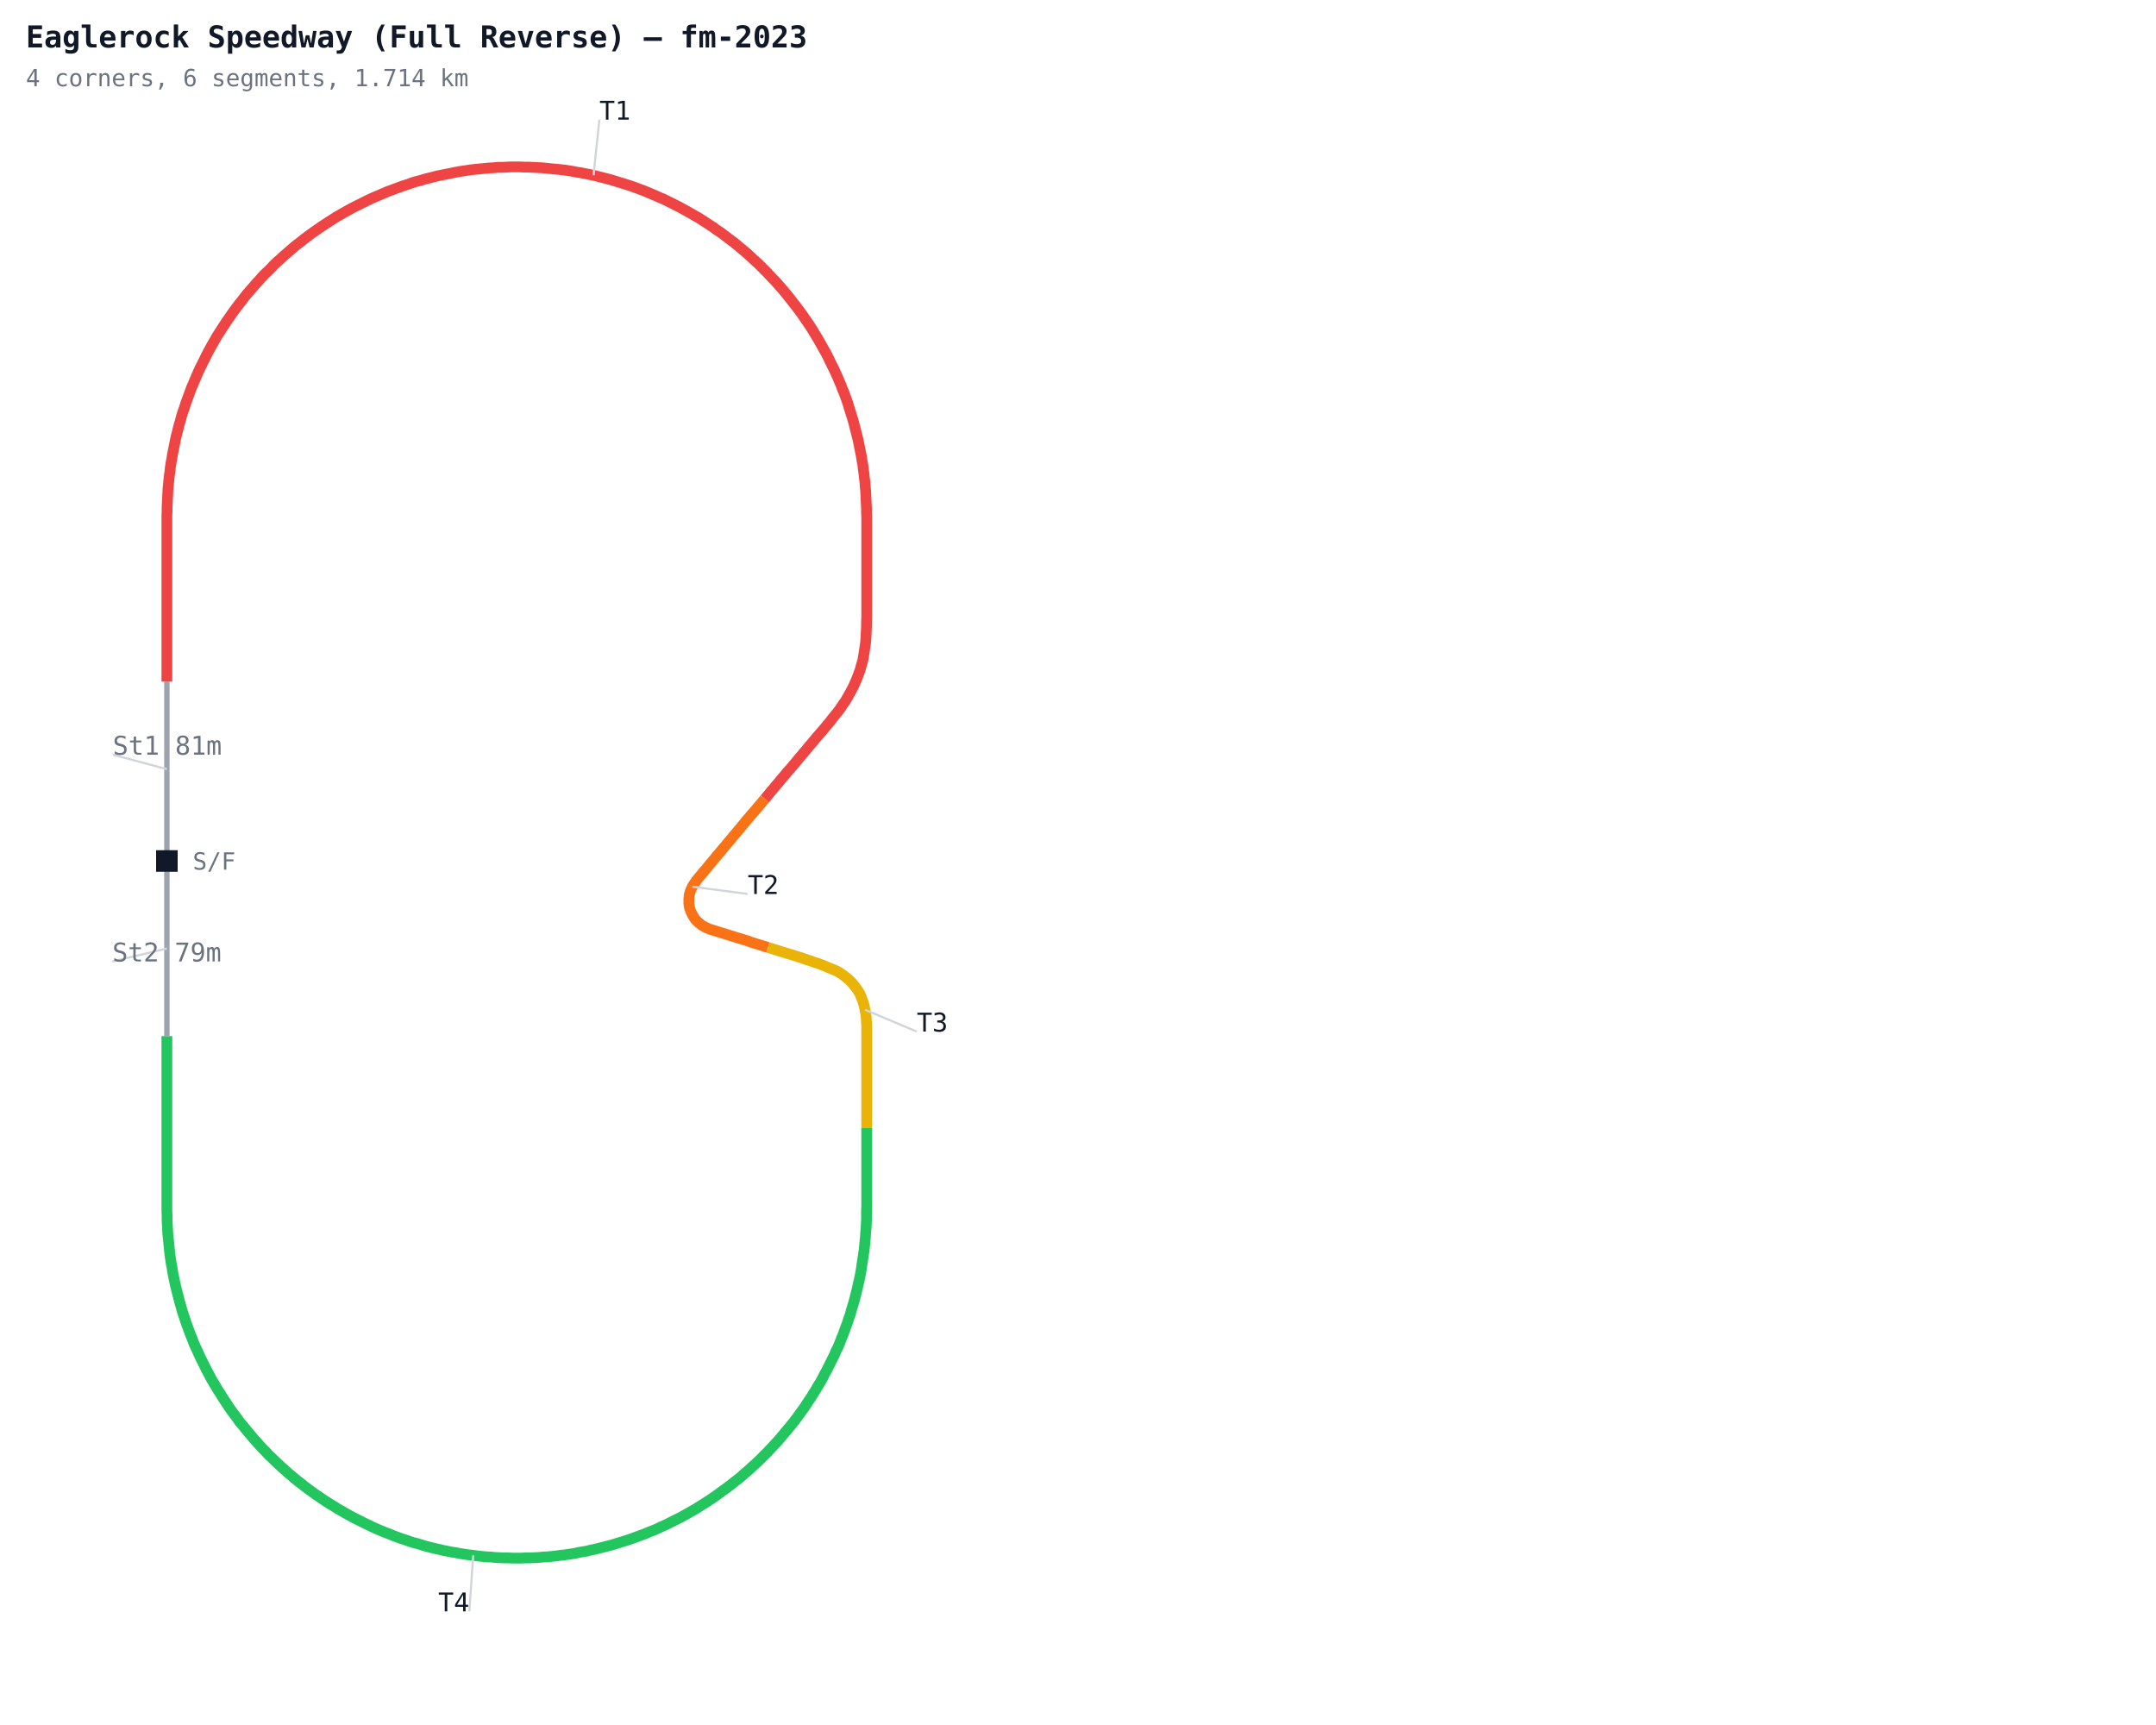
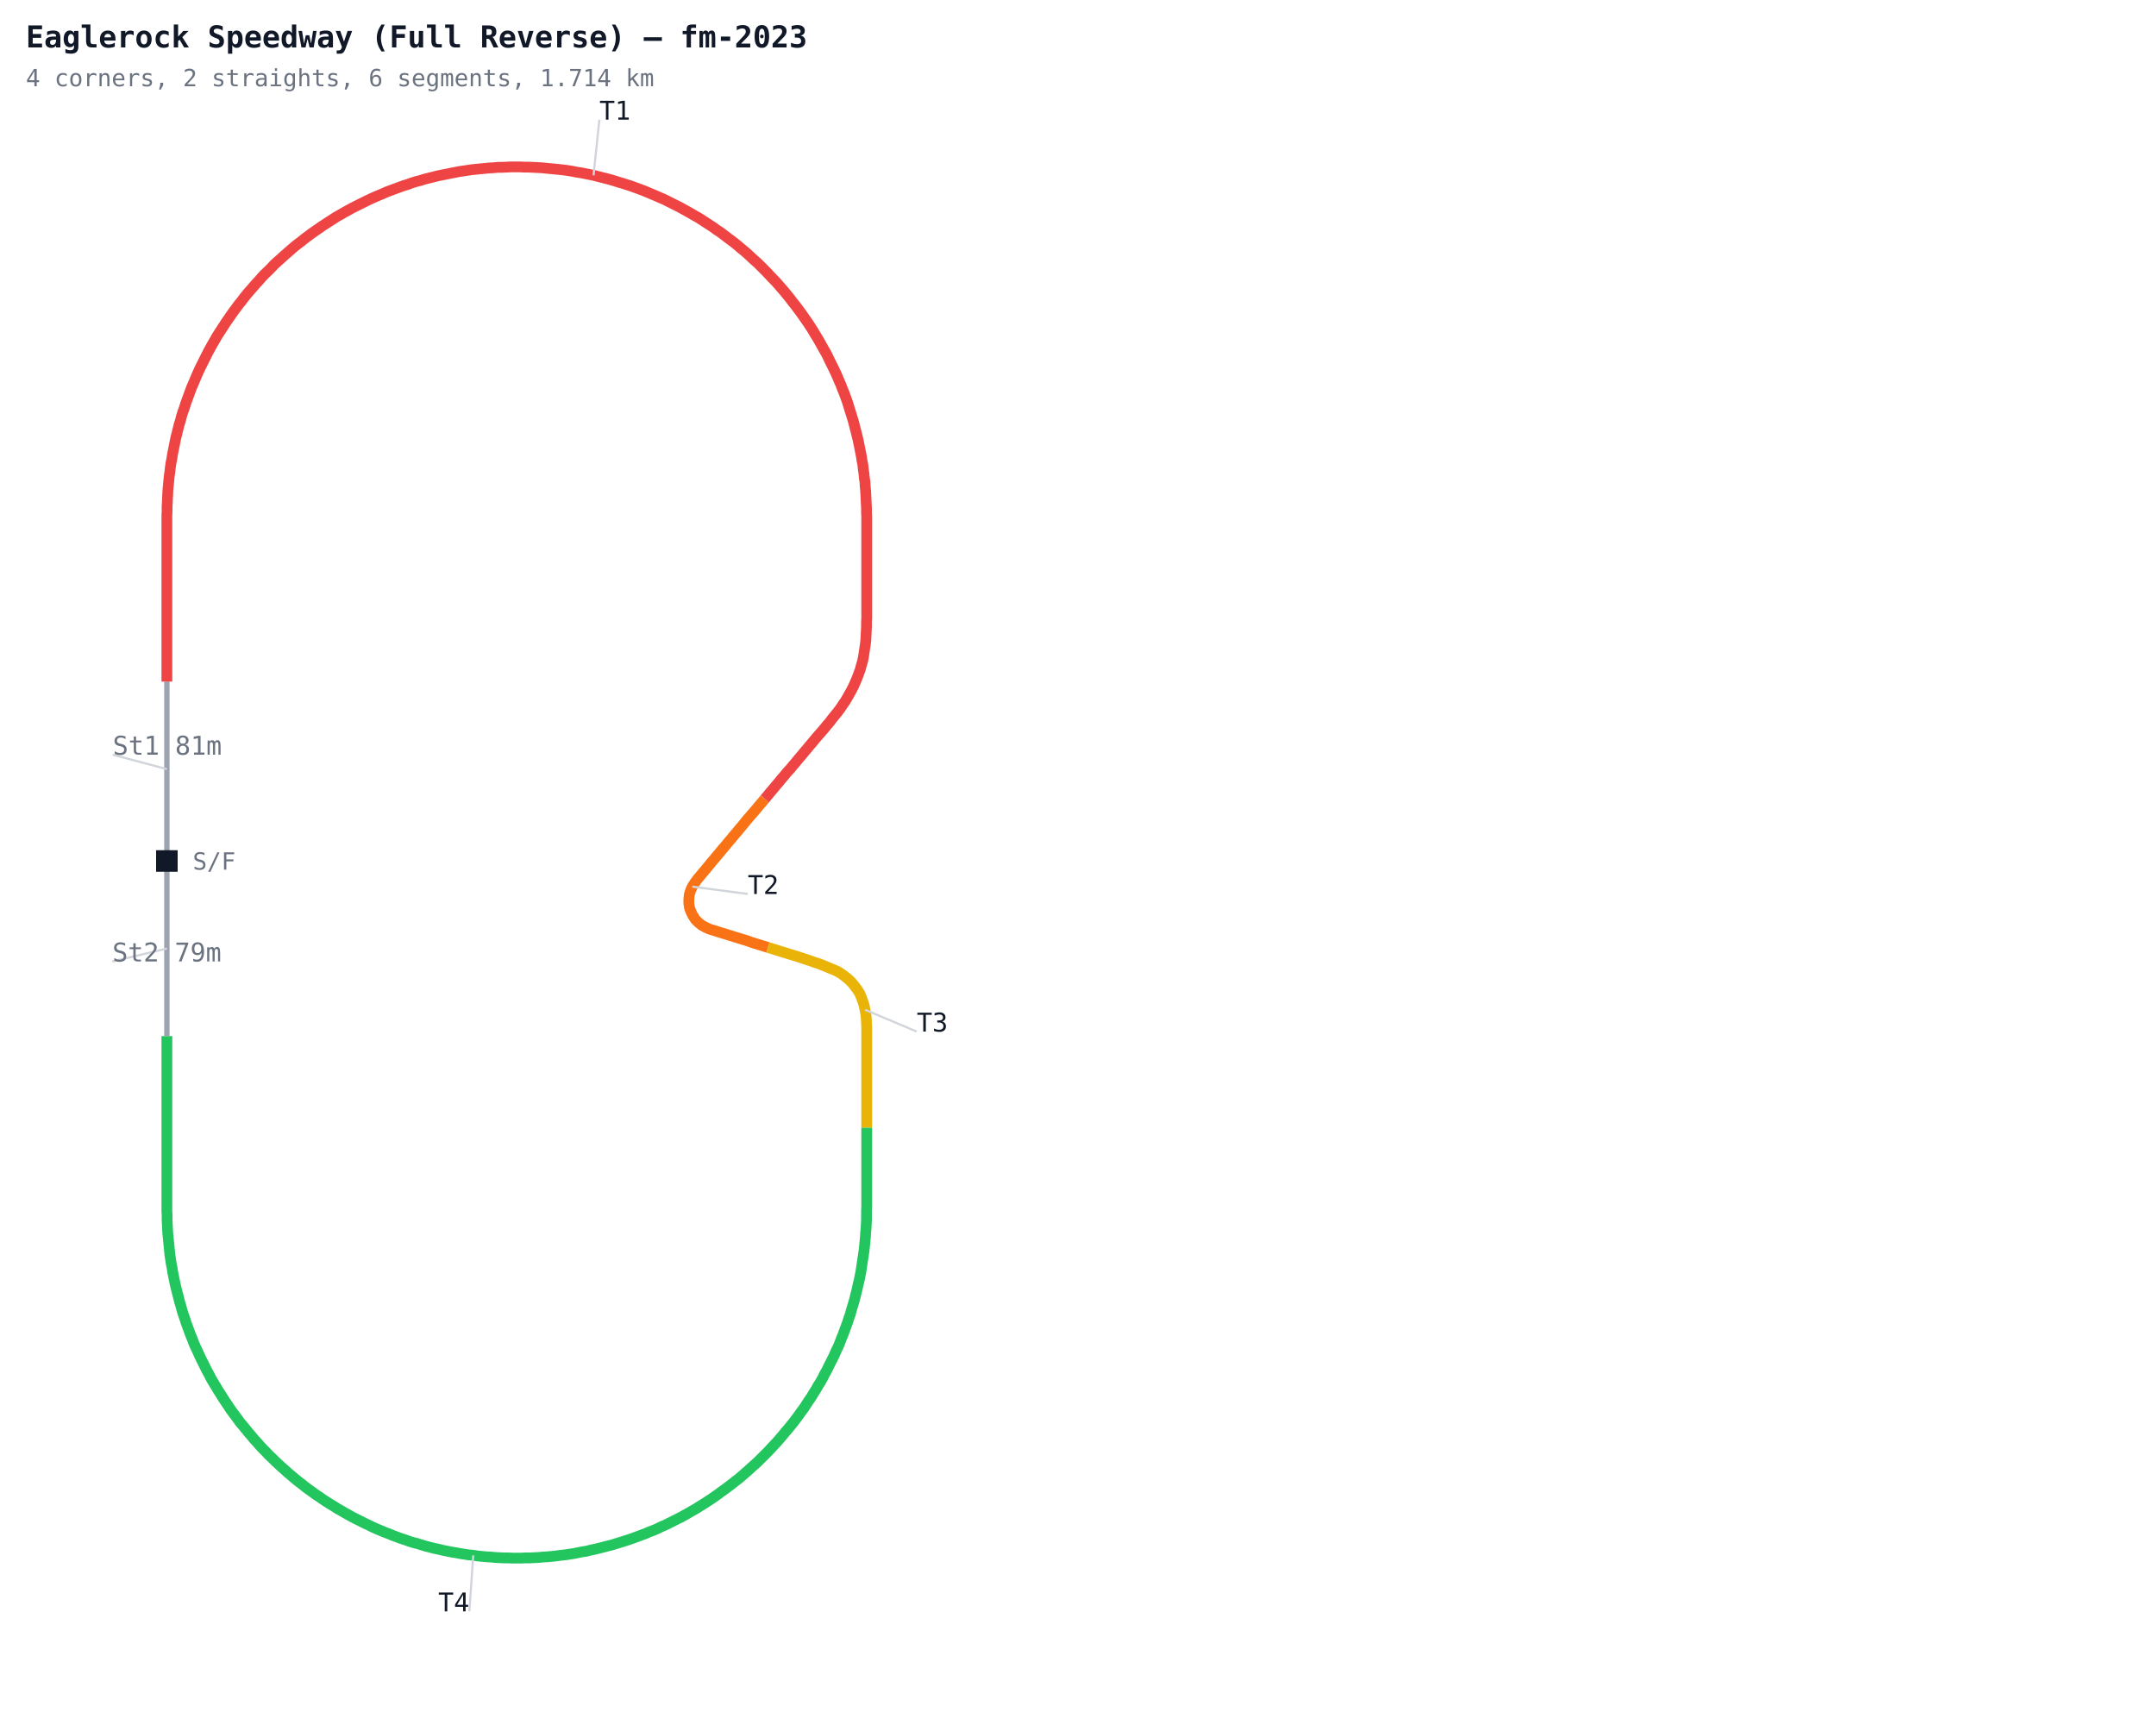
<svg xmlns="http://www.w3.org/2000/svg" width="1000" height="800" viewBox="0 0 1000 800">
  <defs>
    <style>
      .name { font-family: monospace; font-size: 12px; }
      .sector { font-family: monospace; font-size: 12px; fill: #7c3aed; font-weight: bold; }
      .title { font-family: monospace; font-size: 14px; fill: #111827; font-weight: bold; }
      .sub { font-family: monospace; font-size: 11px; fill: #6b7280; }
    </style>
  </defs>
  <rect width="1000" height="800" fill="#ffffff" />
  <polyline fill="none" stroke="#9ca3af" stroke-width="2.5" points="77.4,399.3 77.4,397.3 77.4,395.3 77.4,393.2 77.4,391.2 77.4,389.2 77.4,387.1 77.4,385.1 77.4,383.1 77.4,381.1 77.4,379.0 77.4,377.0 77.4,375.0 77.4,372.9 77.4,370.9 77.4,368.9 77.4,366.9 77.4,364.8 77.4,362.8 77.4,360.8 77.4,358.7 77.4,356.7 77.4,354.7 77.4,352.7 77.4,350.6 77.4,348.6 77.4,346.6 77.4,344.5 77.4,342.5 77.4,340.5 77.4,338.5 77.4,336.4 77.4,334.4 77.4,332.4 77.4,330.3 77.4,328.3 77.4,326.3 77.4,324.3 77.4,322.2 77.4,320.2 77.4,318.2 77.4,316.1" />
  <polyline fill="none" stroke="#ef4444" stroke-width="5" points="77.4,316.1 77.4,314.1 77.4,312.1 77.4,310.1 77.4,308.0 77.4,306.0 77.4,304.0 77.4,301.9 77.4,299.9 77.4,297.9 77.4,295.8 77.4,293.8 77.4,291.8 77.4,289.8 77.4,287.7 77.4,285.7 77.4,283.7 77.4,281.6 77.4,279.6 77.4,277.6 77.4,275.6 77.4,273.5 77.4,271.5 77.4,269.5 77.4,267.4 77.4,265.4 77.4,263.4 77.4,261.4 77.4,259.3 77.4,257.3 77.4,255.3 77.4,253.2 77.4,251.2 77.4,249.2 77.4,247.2 77.4,245.1 77.4,243.1 77.4,241.1 77.4,239.0 77.5,237.0 77.5,235.0 77.6,233.0 77.7,230.9 77.8,228.9 77.9,226.9 78.1,224.9 78.3,222.8 78.5,220.8 78.8,218.8 79.0,216.8 79.3,214.8 79.7,212.8 80.0,210.8 80.4,208.8 80.8,206.8 81.2,204.8 81.6,202.8 82.1,200.9 82.6,198.9 83.1,196.9 83.7,195.0 84.2,193.0 84.8,191.1 85.5,189.2 86.1,187.2 86.8,185.3 87.5,183.4 88.2,181.5 88.9,179.6 89.7,177.8 90.5,175.9 91.3,174.0 92.1,172.2 93.0,170.3 93.9,168.5 94.8,166.7 95.7,164.9 96.6,163.1 97.6,161.3 98.6,159.5 99.6,157.8 100.6,156.0 101.7,154.3 102.8,152.6 103.9,150.9 105.0,149.2 106.2,147.5 107.3,145.9 108.5,144.2 109.7,142.6 110.9,141.0 112.2,139.4 113.4,137.8 114.7,136.2 116.0,134.7 117.4,133.1 118.7,131.6 120.1,130.1 121.4,128.6 122.8,127.1 124.3,125.7 125.7,124.3 127.1,122.8 128.6,121.4 130.1,120.1 131.6,118.7 133.1,117.4 134.7,116.0 136.2,114.7 137.8,113.4 139.4,112.2 141.0,110.9 142.6,109.7 144.2,108.5 145.9,107.3 147.5,106.2 149.2,105.0 150.9,103.9 152.6,102.8 154.3,101.7 156.0,100.6 157.8,99.6 159.5,98.6 161.3,97.6 163.1,96.6 164.9,95.7 166.7,94.8 168.5,93.9 170.3,93.0 172.2,92.1 174.0,91.3 175.9,90.5 177.8,89.7 179.6,88.9 181.5,88.2 183.4,87.5 185.3,86.8 187.2,86.1 189.2,85.5 191.1,84.8 193.0,84.2 195.0,83.7 196.9,83.1 198.9,82.6 200.9,82.1 202.8,81.6 204.8,81.2 206.8,80.8 208.8,80.4 210.8,80.0 212.8,79.6 214.8,79.3 216.8,79.0 218.8,78.7 220.8,78.5 222.8,78.3 224.9,78.1 226.9,77.9 228.9,77.8 230.9,77.6 233.0,77.6 235.0,77.5 237.0,77.4 239.0,77.4 241.1,77.4 243.1,77.5 245.1,77.5 247.2,77.6 249.2,77.7 251.2,77.8 253.2,78.0 255.2,78.2 257.3,78.4 259.3,78.6 261.3,78.8 263.3,79.1 265.3,79.4 267.3,79.8 269.3,80.1 271.3,80.5 273.3,80.9 275.3,81.3 277.2,81.8 279.2,82.3 281.2,82.8 283.1,83.3 285.1,83.9 287.0,84.5 289.0,85.1 290.9,85.7 292.8,86.3 294.7,87.0 296.6,87.7 298.5,88.4 300.4,89.2 302.3,90.0 304.2,90.8 306.0,91.6 307.9,92.4 309.7,93.3 311.5,94.2 313.3,95.1 315.1,96.0 316.9,97.0 318.7,98.0 320.5,99.0 322.2,100.0 324.0,101.0 325.7,102.1 327.4,103.2 329.1,104.3 330.8,105.4 332.4,106.6 334.1,107.7 335.7,108.9 337.4,110.2 339.0,111.4 340.6,112.6 342.2,113.9 343.7,115.2 345.3,116.5 346.8,117.8 348.3,119.2 349.8,120.6 351.3,121.9 352.8,123.4 354.2,124.8 355.6,126.2 357.0,127.7 358.4,129.2 359.8,130.6 361.2,132.2 362.5,133.7 363.8,135.2 365.1,136.8 366.4,138.4 367.6,140.0 368.9,141.6 370.1,143.2 371.3,144.8 372.5,146.5 373.6,148.1 374.8,149.8 375.9,151.5 377.0,153.2 378.0,154.9 379.1,156.7 380.1,158.4 381.1,160.2 382.1,162.0 383.1,163.7 384.0,165.5 384.9,167.4 385.8,169.2 386.7,171.0 387.6,172.9 388.4,174.7 389.2,176.6 390.0,178.4 390.7,180.3 391.5,182.2 392.2,184.1 392.9,186.0 393.5,187.9 394.1,189.9 394.7,191.8 395.3,193.7 395.9,195.7 396.4,197.7 396.9,199.6 397.4,201.6 397.9,203.6 398.3,205.5 398.7,207.5 399.1,209.5 399.5,211.5 399.8,213.5 400.2,215.5 400.4,217.5 400.7,219.5 400.9,221.6 401.2,223.6 401.3,225.6 401.5,227.6 401.6,229.6 401.7,231.7 401.8,233.7 401.9,235.7 401.9,237.7 402.0,239.8 402.0,241.8 402.0,243.8 402.0,245.9 402.0,247.9 402.0,249.9 402.0,252.0 402.0,254.0 402.0,256.0 402.0,258.0 402.0,260.1 402.0,262.1 402.0,264.1 402.0,266.2 402.0,268.2 402.0,270.2 402.0,272.2 402.0,274.3 402.0,276.3 402.0,278.3 402.0,280.4 402.0,282.4 402.0,284.4 402.0,286.4 401.9,288.5 401.9,290.5 401.8,292.5 401.7,294.5 401.6,296.6 401.4,298.6 401.1,300.6 400.8,302.6 400.5,304.6 400.1,306.6 399.5,308.6 399.0,310.5 398.3,312.4 397.6,314.3 396.8,316.2 396.0,318.0 395.1,319.8 394.1,321.6 393.1,323.4 392.1,325.1 390.9,326.8 389.8,328.5 388.6,330.1 387.3,331.7 386.0,333.3 384.8,334.9 383.5,336.4 382.2,338.0 380.9,339.5 379.5,341.1 378.2,342.6 376.9,344.2 375.6,345.7 374.3,347.3 373.0,348.8 371.7,350.4 370.4,351.9 369.1,353.5 367.8,355.0 366.5,356.6 365.1,358.1 363.8,359.7 362.5,361.2 361.2,362.8 359.9,364.3 358.6,365.9 357.3,367.4 356.0,369.0 354.7,370.5" />
  <polyline fill="none" stroke="#f97316" stroke-width="5" points="354.7,370.5 353.4,372.1 352.1,373.6 350.8,375.2 349.5,376.7 348.1,378.3 346.8,379.8 345.5,381.4 344.2,383.0 342.9,384.5 341.6,386.1 340.3,387.6 339.0,389.2 337.7,390.7 336.4,392.3 335.1,393.8 333.8,395.4 332.5,396.9 331.2,398.5 329.9,400.0 328.6,401.6 327.3,403.2 326.0,404.7 324.7,406.3 323.4,407.8 322.2,409.5 321.1,411.2 320.3,413.0 319.7,415.0 319.5,417.0 319.5,419.0 319.8,421.0 320.5,422.9 321.4,424.7 322.5,426.4 323.9,427.8 325.5,429.1 327.3,430.1 329.1,430.9 331.1,431.5 333.0,432.1 334.9,432.7 336.9,433.3 338.8,433.9 340.7,434.5 342.7,435.1 344.6,435.7 346.6,436.3 348.5,437.0 350.4,437.6 352.4,438.2 354.3,438.8 356.2,439.4" />
  <polyline fill="none" stroke="#eab308" stroke-width="5" points="356.2,439.4 358.2,440.0 360.1,440.6 362.0,441.2 364.0,441.8 365.9,442.4 367.9,443.0 369.8,443.6 371.7,444.2 373.7,444.9 375.6,445.5 377.5,446.2 379.4,446.8 381.3,447.5 383.2,448.3 385.1,449.1 386.9,449.8 388.8,450.7 390.5,451.8 392.1,453.0 393.7,454.3 395.1,455.7 396.4,457.3 397.6,458.9 398.7,460.6 399.5,462.5 400.2,464.4 400.8,466.3 401.2,468.3 401.6,470.3 401.8,472.3 401.9,474.3 402.0,476.4 402.0,478.4 402.0,480.4 402.0,482.4 402.0,484.5 402.0,486.5 402.0,488.5 402.0,490.6 402.0,492.6 402.0,494.6 402.0,496.6 402.0,498.7 402.0,500.7 402.0,502.7 402.0,504.8 402.0,506.8 402.0,508.8 402.0,510.8 402.0,512.9 402.0,514.9 402.0,516.9 402.0,519.0 402.0,521.0 402.0,523.0" />
  <polyline fill="none" stroke="#22c55e" stroke-width="5" points="402.0,523.0 402.0,525.0 402.0,527.1 402.0,529.1 402.0,531.1 402.0,533.2 402.0,535.2 402.0,537.2 402.0,539.2 402.0,541.3 402.0,543.3 402.0,545.3 402.0,547.4 402.0,549.4 402.0,551.4 402.0,553.4 402.0,555.5 402.0,557.5 402.0,559.5 401.9,561.6 401.9,563.6 401.9,565.6 401.8,567.6 401.7,569.7 401.5,571.7 401.4,573.7 401.2,575.7 401.0,577.8 400.8,579.8 400.5,581.8 400.2,583.8 399.9,585.8 399.6,587.8 399.3,589.8 398.9,591.8 398.5,593.8 398.0,595.8 397.6,597.7 397.1,599.7 396.6,601.7 396.1,603.6 395.5,605.6 394.9,607.5 394.4,609.5 393.7,611.4 393.1,613.3 392.4,615.2 391.7,617.1 391.0,619.0 390.2,620.9 389.5,622.8 388.7,624.7 387.8,626.5 387.0,628.4 386.1,630.2 385.2,632.0 384.3,633.8 383.4,635.6 382.4,637.4 381.5,639.2 380.5,641.0 379.4,642.7 378.4,644.5 377.3,646.2 376.3,647.9 375.1,649.6 374.0,651.3 372.9,653.0 371.7,654.6 370.5,656.3 369.3,657.9 368.1,659.5 366.8,661.1 365.5,662.7 364.2,664.2 362.9,665.8 361.6,667.3 360.3,668.8 358.9,670.3 357.5,671.8 356.1,673.3 354.7,674.7 353.2,676.2 351.8,677.6 350.3,679.0 348.8,680.3 347.3,681.7 345.8,683.0 344.2,684.4 342.7,685.7 341.1,686.9 339.5,688.2 337.9,689.4 336.3,690.6 334.6,691.8 333.0,693.0 331.3,694.2 329.7,695.3 328.0,696.4 326.3,697.5 324.5,698.6 322.8,699.7 321.0,700.7 319.3,701.7 317.5,702.7 315.7,703.7 313.9,704.6 312.1,705.5 310.3,706.4 308.5,707.3 306.6,708.1 304.8,709.0 302.9,709.8 301.0,710.5 299.2,711.3 297.3,712.0 295.4,712.7 293.5,713.4 291.5,714.1 289.6,714.7 287.7,715.3 285.7,715.9 283.8,716.5 281.8,717.0 279.9,717.5 277.9,718.0 275.9,718.5 273.9,718.9 272.0,719.4 270.0,719.7 268.0,720.1 266.0,720.5 264.0,720.8 262.0,721.1 260.0,721.3 257.9,721.6 255.9,721.8 253.9,722.0 251.9,722.1 249.9,722.3 247.8,722.4 245.8,722.5 243.8,722.5 241.7,722.6 239.7,722.6 237.7,722.6 235.7,722.5 233.6,722.5 231.6,722.4 229.6,722.3 227.6,722.1 225.5,722.0 223.5,721.8 221.5,721.6 219.5,721.3 217.5,721.1 215.5,720.8 213.5,720.5 211.5,720.1 209.5,719.8 207.5,719.4 205.5,719.0 203.5,718.5 201.5,718.1 199.6,717.6 197.6,717.1 195.6,716.5 193.7,715.9 191.7,715.4 189.8,714.8 187.9,714.1 186.0,713.5 184.1,712.8 182.2,712.1 180.3,711.3 178.4,710.6 176.5,709.8 174.6,709.0 172.8,708.2 171.0,707.3 169.1,706.4 167.3,705.5 165.5,704.6 163.7,703.7 161.9,702.7 160.1,701.7 158.4,700.7 156.6,699.7 154.9,698.6 153.2,697.6 151.5,696.5 149.8,695.4 148.1,694.2 146.4,693.1 144.8,691.9 143.1,690.7 141.5,689.5 139.9,688.2 138.3,687.0 136.7,685.7 135.2,684.4 133.6,683.1 132.1,681.7 130.6,680.4 129.1,679.0 127.6,677.6 126.2,676.2 124.7,674.8 123.3,673.3 121.9,671.9 120.5,670.4 119.2,668.9 117.8,667.4 116.5,665.8 115.2,664.3 113.9,662.7 112.6,661.1 111.3,659.6 110.1,657.9 108.9,656.3 107.7,654.7 106.5,653.0 105.4,651.3 104.3,649.7 103.2,648.0 102.1,646.2 101.0,644.5 100.0,642.8 98.9,641.0 97.9,639.3 97.0,637.5 96.0,635.7 95.1,633.9 94.2,632.1 93.3,630.3 92.4,628.4 91.6,626.6 90.7,624.7 89.9,622.9 89.2,621.0 88.4,619.1 87.7,617.2 87.0,615.3 86.3,613.4 85.7,611.5 85.0,609.5 84.4,607.6 83.9,605.7 83.3,603.7 82.8,601.7 82.3,599.8 81.8,597.8 81.3,595.8 80.9,593.8 80.5,591.9 80.1,589.9 79.8,587.9 79.4,585.9 79.1,583.9 78.8,581.9 78.6,579.8 78.4,577.8 78.2,575.8 78.0,573.8 77.8,571.8 77.7,569.7 77.6,567.7 77.5,565.7 77.5,563.7 77.4,561.6 77.4,559.6 77.4,557.6 77.4,555.5 77.4,553.5 77.4,551.5 77.4,549.5 77.4,547.4 77.4,545.4 77.4,543.4 77.4,541.3 77.4,539.3 77.4,537.3 77.4,535.3 77.4,533.2 77.4,531.2 77.4,529.2 77.4,527.1 77.4,525.1 77.4,523.1 77.4,521.0 77.4,519.0 77.4,517.0 77.4,515.0 77.4,512.9 77.4,510.9 77.4,508.9 77.4,506.8 77.4,504.8 77.4,502.8 77.4,500.8 77.4,498.7 77.4,496.7 77.4,494.7 77.4,492.6 77.4,490.6 77.4,488.6 77.4,486.6 77.4,484.5 77.4,482.5 77.4,480.5" />
  <polyline fill="none" stroke="#9ca3af" stroke-width="2.5" points="77.4,480.5 77.4,478.4 77.4,476.4 77.4,474.4 77.4,472.4 77.4,470.3 77.4,468.3 77.4,466.3 77.4,464.2 77.4,462.2 77.4,460.2 77.4,458.2 77.4,456.1 77.4,454.1 77.4,452.1 77.4,450.0 77.4,448.0 77.4,446.0 77.4,444.0 77.4,441.9 77.4,439.9 77.4,437.9 77.4,435.8 77.4,433.8 77.4,431.8 77.4,429.8 77.4,427.7 77.4,425.7 77.4,423.7 77.4,421.6 77.4,419.6 77.4,417.6 77.4,415.6 77.4,413.5 77.4,411.5 77.4,409.5 77.4,407.4 77.4,405.4 77.4,403.4 77.4,401.3" />
  <line x1="77.4" y1="356.7" x2="52.3" y2="350.0" stroke="#d1d5db" stroke-width="1" />
  <text x="52.3" y="350.0" text-anchor="start" class="name" fill="#6b7280">St1 81m</text>
  <line x1="275.3" y1="81.3" x2="278.0" y2="55.5" stroke="#d1d5db" stroke-width="1" />
  <text x="278.0" y="55.5" text-anchor="start" class="name" fill="#111827">T1</text>
  <line x1="321.1" y1="411.2" x2="346.8" y2="414.6" stroke="#d1d5db" stroke-width="1" />
  <text x="346.8" y="414.6" text-anchor="start" class="name" fill="#111827">T2</text>
  <line x1="401.2" y1="468.3" x2="425.2" y2="478.4" stroke="#d1d5db" stroke-width="1" />
  <text x="425.2" y="478.4" text-anchor="start" class="name" fill="#111827">T3</text>
  <line x1="219.5" y1="721.3" x2="217.7" y2="747.3" stroke="#d1d5db" stroke-width="1" />
  <text x="217.7" y="747.3" text-anchor="end" class="name" fill="#111827">T4</text>
  <line x1="77.4" y1="439.9" x2="52.1" y2="445.9" stroke="#d1d5db" stroke-width="1" />
  <text x="52.1" y="445.9" text-anchor="start" class="name" fill="#6b7280">St2 79m</text>
  <rect x="72.4" y="394.3" width="10" height="10" fill="#111827" />
  <text x="89.4" y="403.3" class="sub">S/F</text>
  <text class="title" x="12" y="22">Eaglerock Speedway (Full Reverse) — fm-2023</text>
-   <text class="sub" x="12" y="40">4 corners, 6 segments, 1.714 km</text>
+   <text class="sub" x="12" y="40">4 corners, 2 straights, 6 segments, 1.714 km</text>
</svg>
